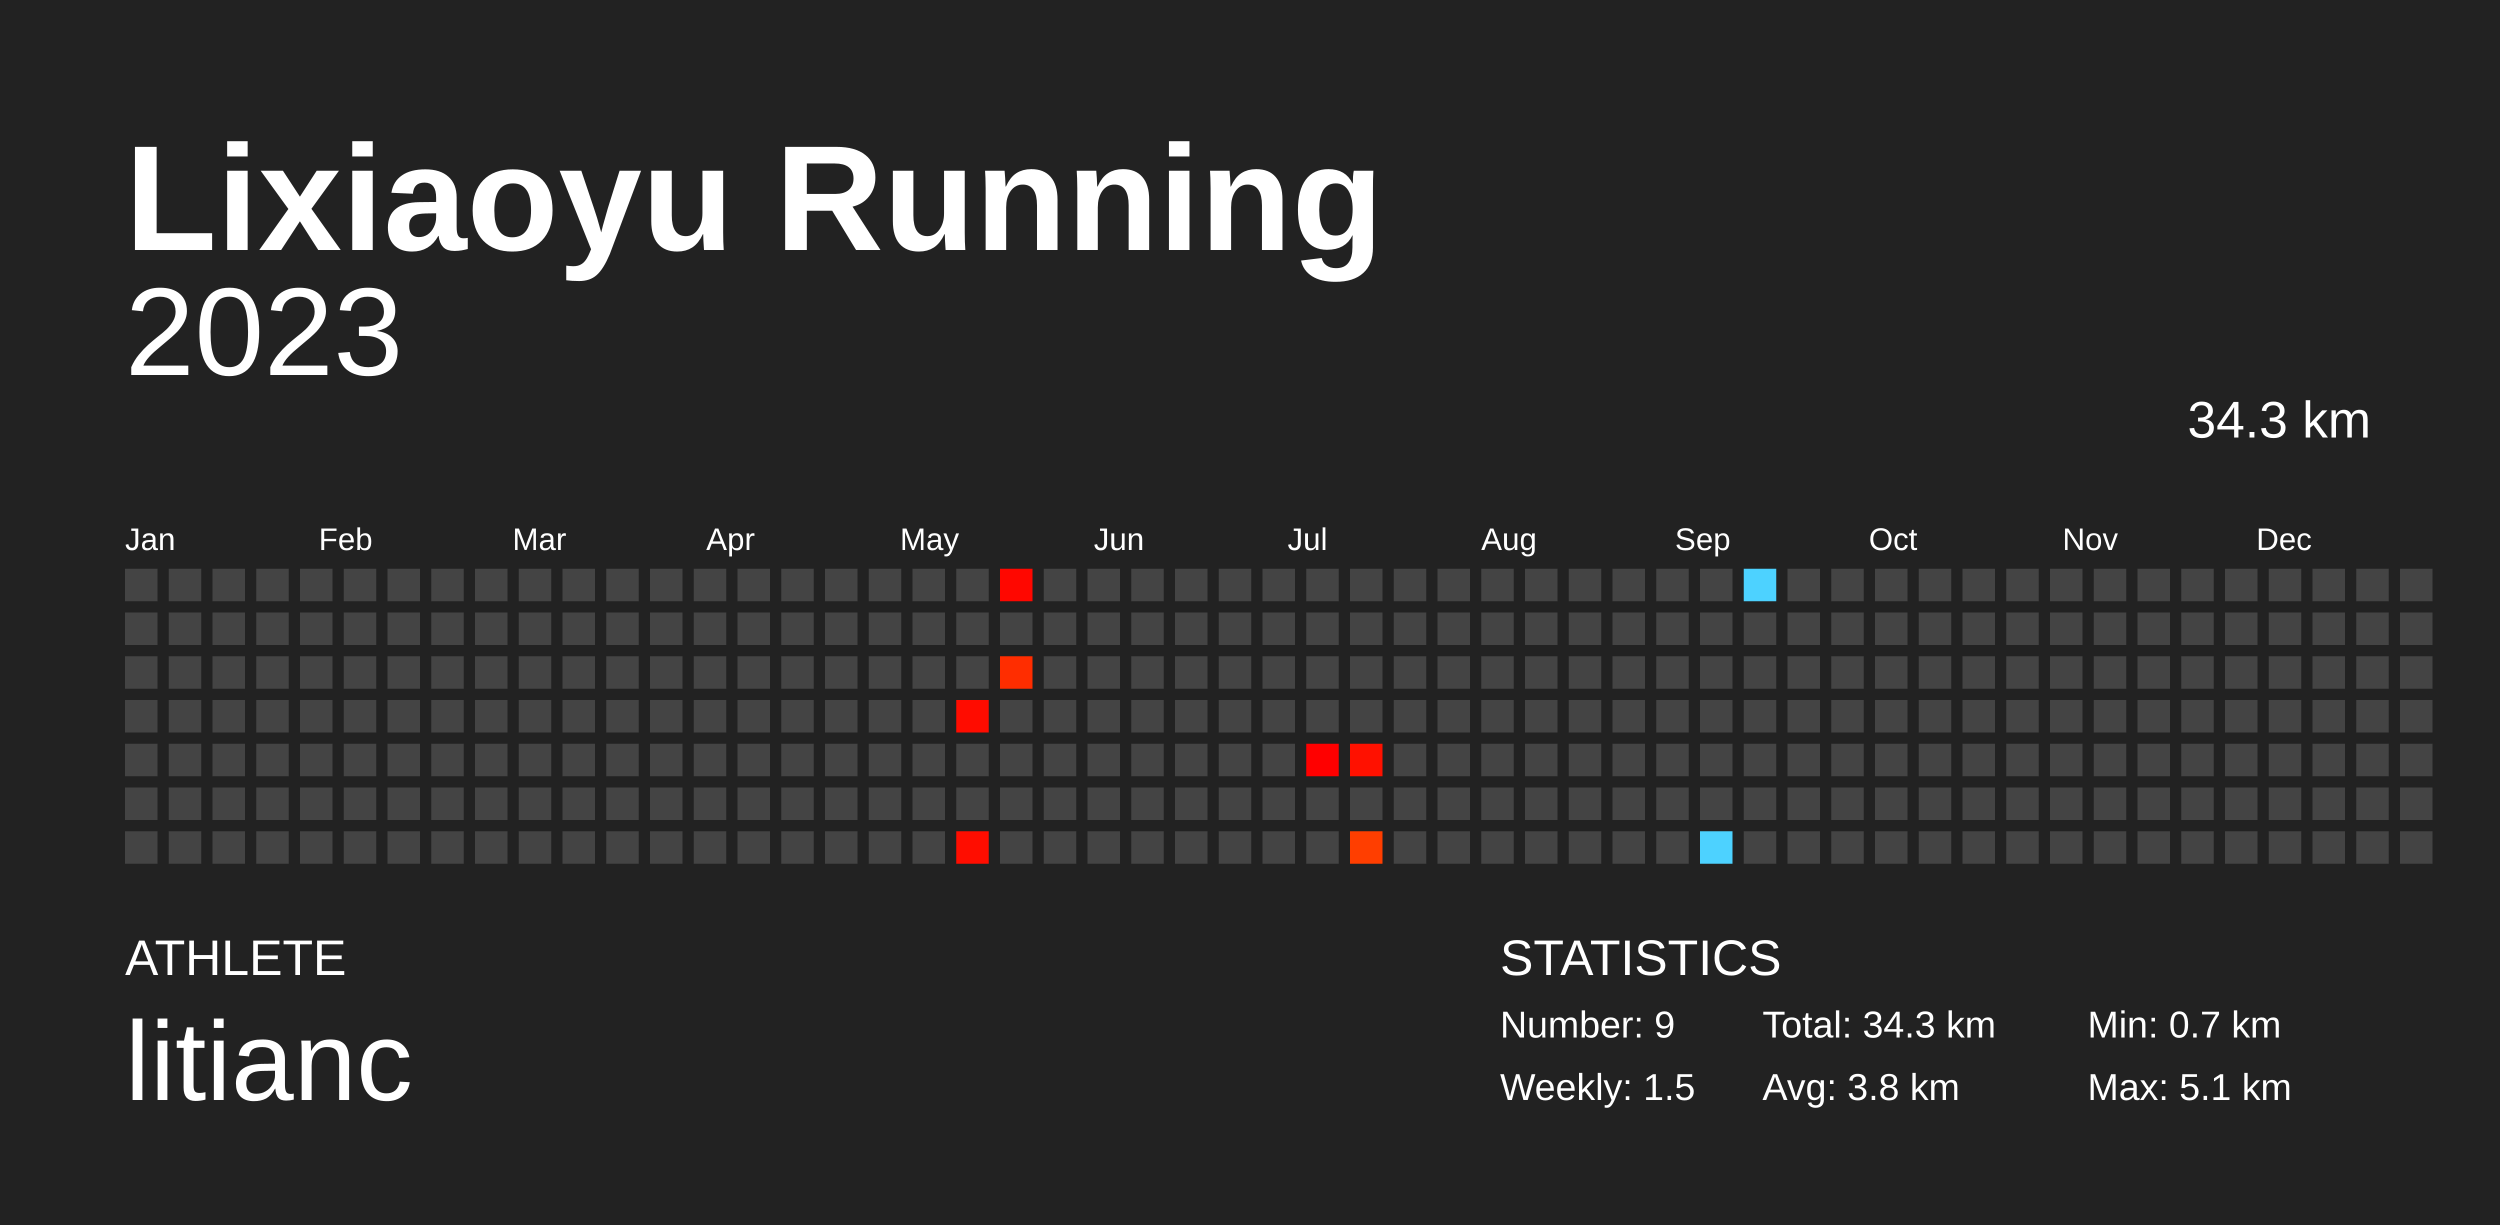
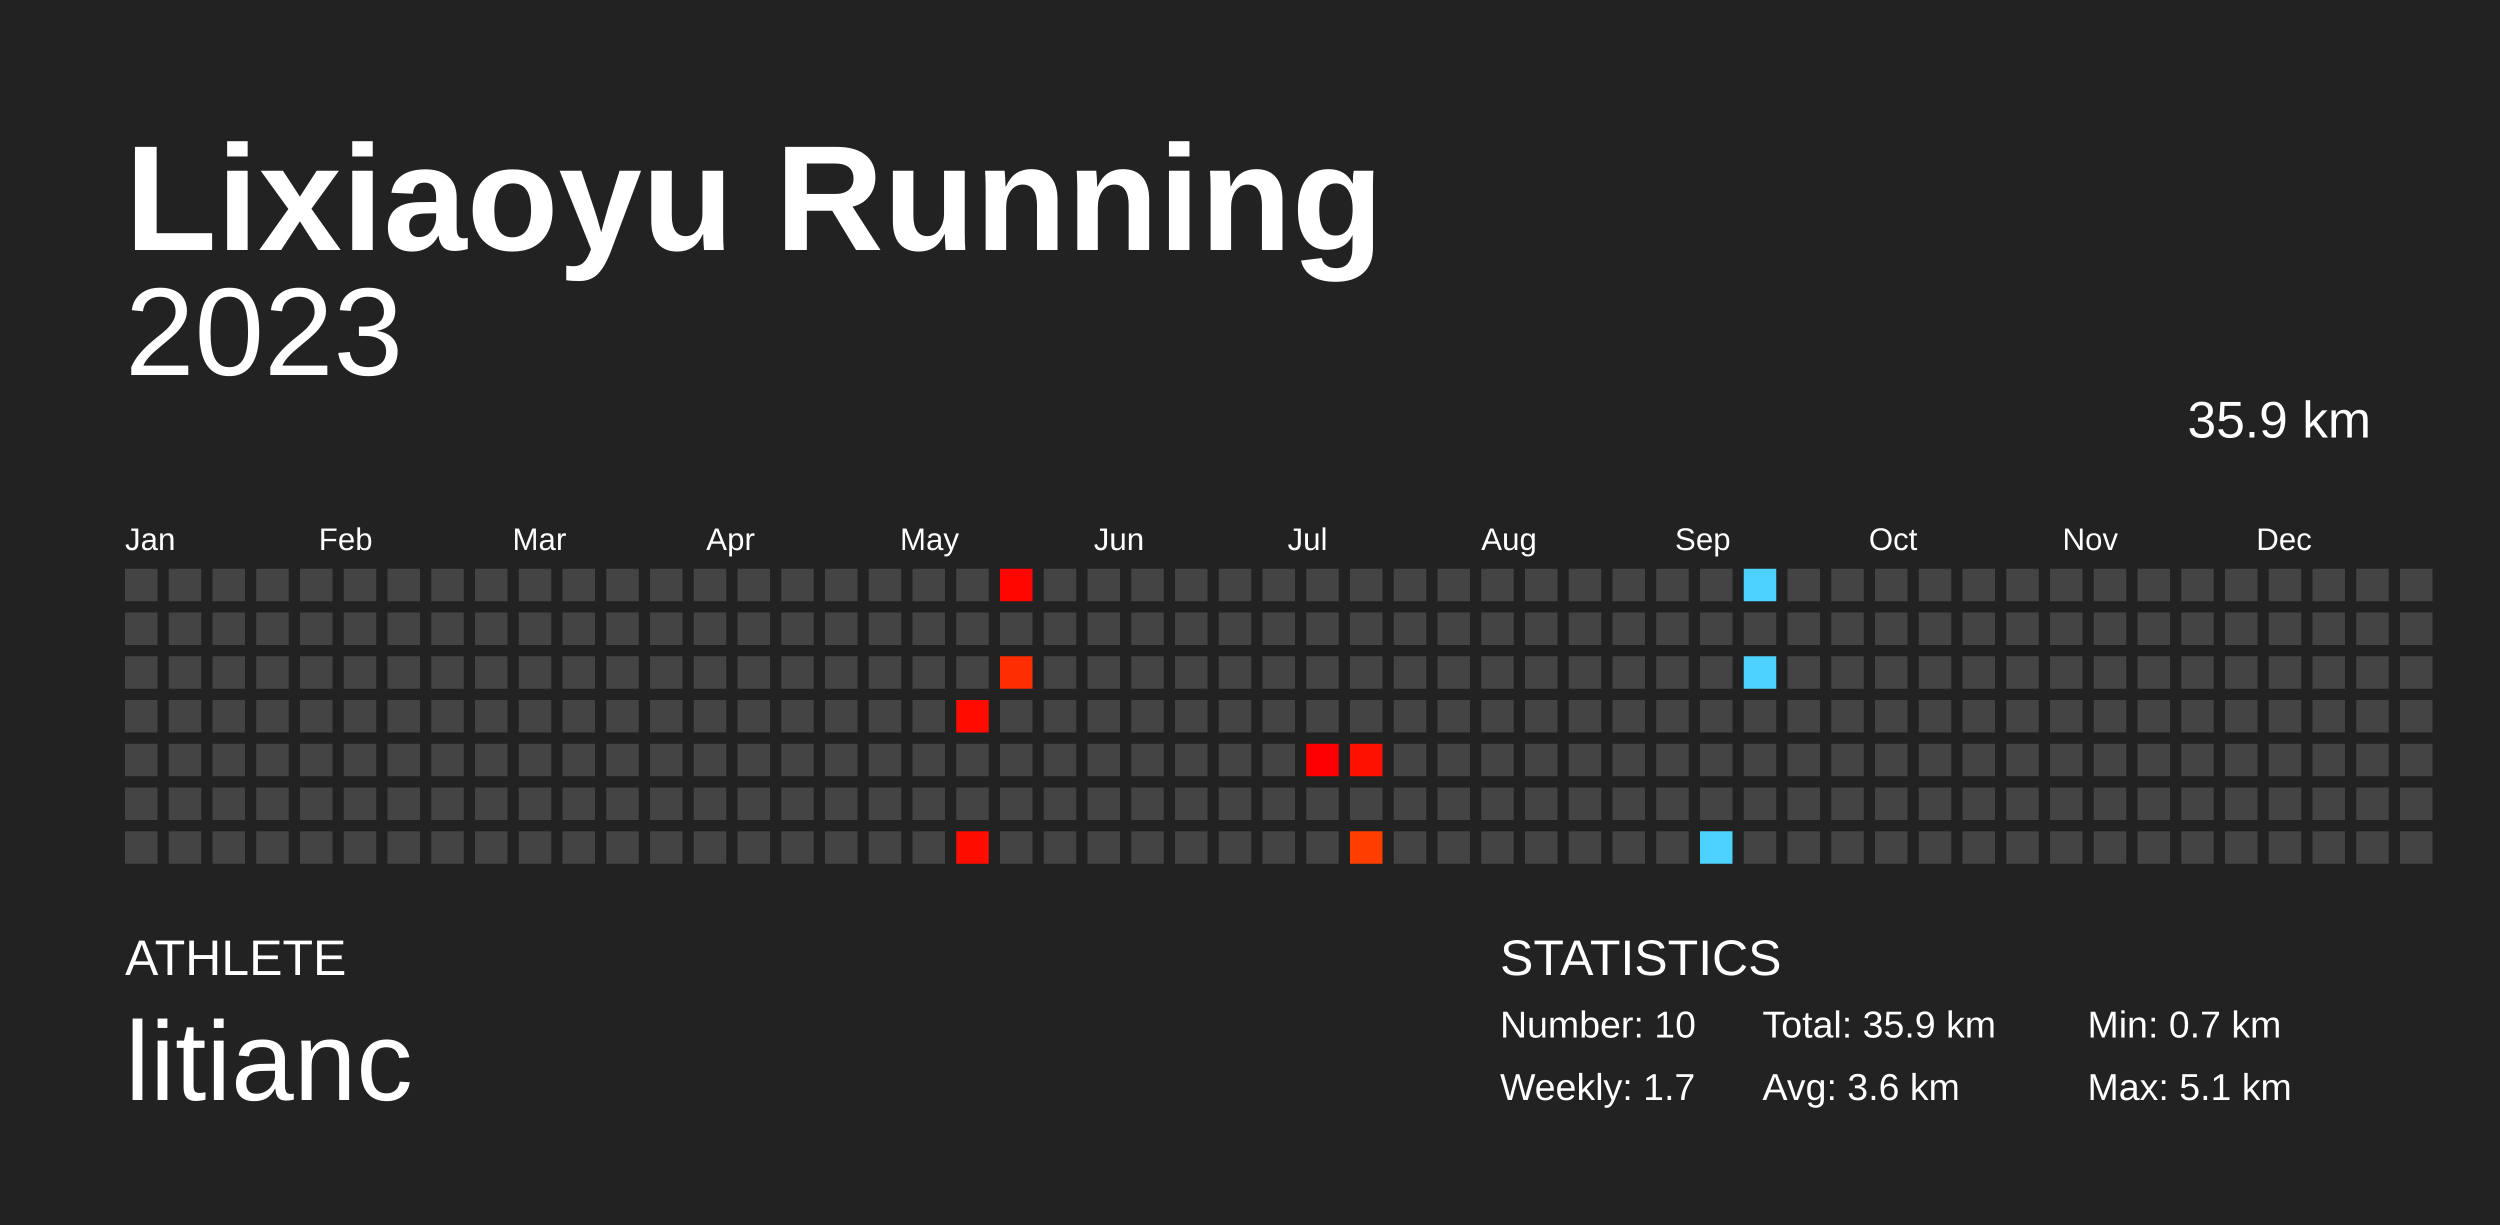
<svg xmlns="http://www.w3.org/2000/svg" baseProfile="full" height="98mm" version="1.1" viewBox="0,0,200,98" width="200mm">
  <defs />
  <rect fill="#222222" height="98" width="200" x="0" y="0" />
  <text fill="#FFFFFF" style="font-size:12px; font-family:Arial; font-weight:bold;" x="10" y="20">Lixiaoyu Running</text>
  <text fill="#FFFFFF" style="font-size:4px; font-family:Arial" x="10" y="78">ATHLETE</text>
  <text fill="#FFFFFF" style="font-size:9px; font-family:Arial" x="10" y="88">litianc</text>
  <text fill="#FFFFFF" style="font-size:4px; font-family:Arial" x="120" y="78">STATISTICS</text>
-   <text fill="#FFFFFF" style="font-size:3px; font-family:Arial" x="120" y="83">Number: 9</text>
-   <text fill="#FFFFFF" style="font-size:3px; font-family:Arial" x="120" y="88">Weekly: 1.5</text>
-   <text fill="#FFFFFF" style="font-size:3px; font-family:Arial" x="141" y="83">Total: 34.3 km</text>
-   <text fill="#FFFFFF" style="font-size:3px; font-family:Arial" x="141" y="88">Avg: 3.8 km</text>
+   <text fill="#FFFFFF" style="font-size:3px; font-family:Arial" x="120" y="83">Number: 10</text>
+   <text fill="#FFFFFF" style="font-size:3px; font-family:Arial" x="120" y="88">Weekly: 1.7</text>
+   <text fill="#FFFFFF" style="font-size:3px; font-family:Arial" x="141" y="83">Total: 35.9 km</text>
+   <text fill="#FFFFFF" style="font-size:3px; font-family:Arial" x="141" y="88">Avg: 3.6 km</text>
  <text fill="#FFFFFF" style="font-size:3px; font-family:Arial" x="167" y="83">Min: 0.7 km</text>
  <text fill="#FFFFFF" style="font-size:3px; font-family:Arial" x="167" y="88">Max: 5.1 km</text>
  <text alignment-baseline="hanging" fill="#FFFFFF" style="font-size:10.0px; font-family:Arial;" x="10" y="30">2023</text>
-   <text alignment-baseline="hanging" fill="#FFFFFF" style="font-size:4.125px; font-family:Arial;" x="175" y="35">34.3 km</text>
+   <text alignment-baseline="hanging" fill="#FFFFFF" style="font-size:4.125px; font-family:Arial;" x="175" y="35">35.9 km</text>
  <text fill="#FFFFFF" style="font-size:2.5px; font-family:Arial" x="10.0" y="44">Jan</text>
  <text fill="#FFFFFF" style="font-size:2.5px; font-family:Arial" x="25.5" y="44">Feb</text>
  <text fill="#FFFFFF" style="font-size:2.5px; font-family:Arial" x="41.0" y="44">Mar</text>
  <text fill="#FFFFFF" style="font-size:2.5px; font-family:Arial" x="56.5" y="44">Apr</text>
  <text fill="#FFFFFF" style="font-size:2.5px; font-family:Arial" x="72.0" y="44">May</text>
  <text fill="#FFFFFF" style="font-size:2.5px; font-family:Arial" x="87.5" y="44">Jun</text>
  <text fill="#FFFFFF" style="font-size:2.5px; font-family:Arial" x="103.0" y="44">Jul</text>
  <text fill="#FFFFFF" style="font-size:2.5px; font-family:Arial" x="118.5" y="44">Aug</text>
  <text fill="#FFFFFF" style="font-size:2.5px; font-family:Arial" x="134.0" y="44">Sep</text>
  <text fill="#FFFFFF" style="font-size:2.5px; font-family:Arial" x="149.5" y="44">Oct</text>
  <text fill="#FFFFFF" style="font-size:2.5px; font-family:Arial" x="165.0" y="44">Nov</text>
  <text fill="#FFFFFF" style="font-size:2.5px; font-family:Arial" x="180.5" y="44">Dec</text>
  <rect fill="#444444" height="2.6" width="2.6" x="10.0" y="45.5" />
  <rect fill="#444444" height="2.6" width="2.6" x="10.0" y="49.0" />
  <rect fill="#444444" height="2.6" width="2.6" x="10.0" y="52.5" />
  <rect fill="#444444" height="2.6" width="2.6" x="10.0" y="56.0" />
  <rect fill="#444444" height="2.6" width="2.6" x="10.0" y="59.5" />
  <rect fill="#444444" height="2.6" width="2.6" x="10.0" y="63.0" />
  <rect fill="#444444" height="2.6" width="2.6" x="10.0" y="66.5" />
  <rect fill="#444444" height="2.6" width="2.6" x="13.5" y="45.5" />
  <rect fill="#444444" height="2.6" width="2.6" x="13.5" y="49.0" />
  <rect fill="#444444" height="2.6" width="2.6" x="13.5" y="52.5" />
  <rect fill="#444444" height="2.6" width="2.6" x="13.5" y="56.0" />
  <rect fill="#444444" height="2.6" width="2.6" x="13.5" y="59.5" />
  <rect fill="#444444" height="2.6" width="2.6" x="13.5" y="63.0" />
  <rect fill="#444444" height="2.6" width="2.6" x="13.5" y="66.5" />
  <rect fill="#444444" height="2.6" width="2.6" x="17.0" y="45.5" />
  <rect fill="#444444" height="2.6" width="2.6" x="17.0" y="49.0" />
  <rect fill="#444444" height="2.6" width="2.6" x="17.0" y="52.5" />
  <rect fill="#444444" height="2.6" width="2.6" x="17.0" y="56.0" />
  <rect fill="#444444" height="2.6" width="2.6" x="17.0" y="59.5" />
  <rect fill="#444444" height="2.6" width="2.6" x="17.0" y="63.0" />
  <rect fill="#444444" height="2.6" width="2.6" x="17.0" y="66.5" />
  <rect fill="#444444" height="2.6" width="2.6" x="20.5" y="45.5" />
  <rect fill="#444444" height="2.6" width="2.6" x="20.5" y="49.0" />
  <rect fill="#444444" height="2.6" width="2.6" x="20.5" y="52.5" />
  <rect fill="#444444" height="2.6" width="2.6" x="20.5" y="56.0" />
  <rect fill="#444444" height="2.6" width="2.6" x="20.5" y="59.5" />
  <rect fill="#444444" height="2.6" width="2.6" x="20.5" y="63.0" />
  <rect fill="#444444" height="2.6" width="2.6" x="20.5" y="66.5" />
  <rect fill="#444444" height="2.6" width="2.6" x="24.0" y="45.5" />
  <rect fill="#444444" height="2.6" width="2.6" x="24.0" y="49.0" />
  <rect fill="#444444" height="2.6" width="2.6" x="24.0" y="52.5" />
  <rect fill="#444444" height="2.6" width="2.6" x="24.0" y="56.0" />
  <rect fill="#444444" height="2.6" width="2.6" x="24.0" y="59.5" />
  <rect fill="#444444" height="2.6" width="2.6" x="24.0" y="63.0" />
  <rect fill="#444444" height="2.6" width="2.6" x="24.0" y="66.5" />
  <rect fill="#444444" height="2.6" width="2.6" x="27.5" y="45.5" />
  <rect fill="#444444" height="2.6" width="2.6" x="27.5" y="49.0" />
  <rect fill="#444444" height="2.6" width="2.6" x="27.5" y="52.5" />
  <rect fill="#444444" height="2.6" width="2.6" x="27.5" y="56.0" />
  <rect fill="#444444" height="2.6" width="2.6" x="27.5" y="59.5" />
  <rect fill="#444444" height="2.6" width="2.6" x="27.5" y="63.0" />
  <rect fill="#444444" height="2.6" width="2.6" x="27.5" y="66.5" />
  <rect fill="#444444" height="2.6" width="2.6" x="31.0" y="45.5" />
  <rect fill="#444444" height="2.6" width="2.6" x="31.0" y="49.0" />
  <rect fill="#444444" height="2.6" width="2.6" x="31.0" y="52.5" />
  <rect fill="#444444" height="2.6" width="2.6" x="31.0" y="56.0" />
  <rect fill="#444444" height="2.6" width="2.6" x="31.0" y="59.5" />
  <rect fill="#444444" height="2.6" width="2.6" x="31.0" y="63.0" />
  <rect fill="#444444" height="2.6" width="2.6" x="31.0" y="66.5" />
  <rect fill="#444444" height="2.6" width="2.6" x="34.5" y="45.5" />
  <rect fill="#444444" height="2.6" width="2.6" x="34.5" y="49.0" />
  <rect fill="#444444" height="2.6" width="2.6" x="34.5" y="52.5" />
  <rect fill="#444444" height="2.6" width="2.6" x="34.5" y="56.0" />
  <rect fill="#444444" height="2.6" width="2.6" x="34.5" y="59.5" />
  <rect fill="#444444" height="2.6" width="2.6" x="34.5" y="63.0" />
  <rect fill="#444444" height="2.6" width="2.6" x="34.5" y="66.5" />
  <rect fill="#444444" height="2.6" width="2.6" x="38.0" y="45.5" />
  <rect fill="#444444" height="2.6" width="2.6" x="38.0" y="49.0" />
  <rect fill="#444444" height="2.6" width="2.6" x="38.0" y="52.5" />
  <rect fill="#444444" height="2.6" width="2.6" x="38.0" y="56.0" />
  <rect fill="#444444" height="2.6" width="2.6" x="38.0" y="59.5" />
  <rect fill="#444444" height="2.6" width="2.6" x="38.0" y="63.0" />
  <rect fill="#444444" height="2.6" width="2.6" x="38.0" y="66.5" />
  <rect fill="#444444" height="2.6" width="2.6" x="41.5" y="45.5" />
  <rect fill="#444444" height="2.6" width="2.6" x="41.5" y="49.0" />
  <rect fill="#444444" height="2.6" width="2.6" x="41.5" y="52.5" />
  <rect fill="#444444" height="2.6" width="2.6" x="41.5" y="56.0" />
  <rect fill="#444444" height="2.6" width="2.6" x="41.5" y="59.5" />
  <rect fill="#444444" height="2.6" width="2.6" x="41.5" y="63.0" />
  <rect fill="#444444" height="2.6" width="2.6" x="41.5" y="66.5" />
  <rect fill="#444444" height="2.6" width="2.6" x="45.0" y="45.5" />
  <rect fill="#444444" height="2.6" width="2.6" x="45.0" y="49.0" />
  <rect fill="#444444" height="2.6" width="2.6" x="45.0" y="52.5" />
  <rect fill="#444444" height="2.6" width="2.6" x="45.0" y="56.0" />
  <rect fill="#444444" height="2.6" width="2.6" x="45.0" y="59.5" />
  <rect fill="#444444" height="2.6" width="2.6" x="45.0" y="63.0" />
  <rect fill="#444444" height="2.6" width="2.6" x="45.0" y="66.5" />
  <rect fill="#444444" height="2.6" width="2.6" x="48.5" y="45.5" />
  <rect fill="#444444" height="2.6" width="2.6" x="48.5" y="49.0" />
  <rect fill="#444444" height="2.6" width="2.6" x="48.5" y="52.5" />
  <rect fill="#444444" height="2.6" width="2.6" x="48.5" y="56.0" />
  <rect fill="#444444" height="2.6" width="2.6" x="48.5" y="59.5" />
  <rect fill="#444444" height="2.6" width="2.6" x="48.5" y="63.0" />
  <rect fill="#444444" height="2.6" width="2.6" x="48.5" y="66.5" />
  <rect fill="#444444" height="2.6" width="2.6" x="52.0" y="45.5" />
  <rect fill="#444444" height="2.6" width="2.6" x="52.0" y="49.0" />
  <rect fill="#444444" height="2.6" width="2.6" x="52.0" y="52.5" />
  <rect fill="#444444" height="2.6" width="2.6" x="52.0" y="56.0" />
  <rect fill="#444444" height="2.6" width="2.6" x="52.0" y="59.5" />
  <rect fill="#444444" height="2.6" width="2.6" x="52.0" y="63.0" />
  <rect fill="#444444" height="2.6" width="2.6" x="52.0" y="66.5" />
  <rect fill="#444444" height="2.6" width="2.6" x="55.5" y="45.5" />
  <rect fill="#444444" height="2.6" width="2.6" x="55.5" y="49.0" />
  <rect fill="#444444" height="2.6" width="2.6" x="55.5" y="52.5" />
  <rect fill="#444444" height="2.6" width="2.6" x="55.5" y="56.0" />
  <rect fill="#444444" height="2.6" width="2.6" x="55.5" y="59.5" />
  <rect fill="#444444" height="2.6" width="2.6" x="55.5" y="63.0" />
  <rect fill="#444444" height="2.6" width="2.6" x="55.5" y="66.5" />
  <rect fill="#444444" height="2.6" width="2.6" x="59.0" y="45.5" />
  <rect fill="#444444" height="2.6" width="2.6" x="59.0" y="49.0" />
  <rect fill="#444444" height="2.6" width="2.6" x="59.0" y="52.5" />
  <rect fill="#444444" height="2.6" width="2.6" x="59.0" y="56.0" />
  <rect fill="#444444" height="2.6" width="2.6" x="59.0" y="59.5" />
  <rect fill="#444444" height="2.6" width="2.6" x="59.0" y="63.0" />
  <rect fill="#444444" height="2.6" width="2.6" x="59.0" y="66.5" />
  <rect fill="#444444" height="2.6" width="2.6" x="62.5" y="45.5" />
  <rect fill="#444444" height="2.6" width="2.6" x="62.5" y="49.0" />
  <rect fill="#444444" height="2.6" width="2.6" x="62.5" y="52.5" />
  <rect fill="#444444" height="2.6" width="2.6" x="62.5" y="56.0" />
  <rect fill="#444444" height="2.6" width="2.6" x="62.5" y="59.5" />
  <rect fill="#444444" height="2.6" width="2.6" x="62.5" y="63.0" />
  <rect fill="#444444" height="2.6" width="2.6" x="62.5" y="66.5" />
  <rect fill="#444444" height="2.6" width="2.6" x="66.0" y="45.5" />
  <rect fill="#444444" height="2.6" width="2.6" x="66.0" y="49.0" />
  <rect fill="#444444" height="2.6" width="2.6" x="66.0" y="52.5" />
  <rect fill="#444444" height="2.6" width="2.6" x="66.0" y="56.0" />
  <rect fill="#444444" height="2.6" width="2.6" x="66.0" y="59.5" />
  <rect fill="#444444" height="2.6" width="2.6" x="66.0" y="63.0" />
  <rect fill="#444444" height="2.6" width="2.6" x="66.0" y="66.5" />
  <rect fill="#444444" height="2.6" width="2.6" x="69.5" y="45.5" />
  <rect fill="#444444" height="2.6" width="2.6" x="69.5" y="49.0" />
  <rect fill="#444444" height="2.6" width="2.6" x="69.5" y="52.5" />
  <rect fill="#444444" height="2.6" width="2.6" x="69.5" y="56.0" />
  <rect fill="#444444" height="2.6" width="2.6" x="69.5" y="59.5" />
  <rect fill="#444444" height="2.6" width="2.6" x="69.5" y="63.0" />
  <rect fill="#444444" height="2.6" width="2.6" x="69.5" y="66.5" />
  <rect fill="#444444" height="2.6" width="2.6" x="73.0" y="45.5" />
  <rect fill="#444444" height="2.6" width="2.6" x="73.0" y="49.0" />
  <rect fill="#444444" height="2.6" width="2.6" x="73.0" y="52.5" />
  <rect fill="#444444" height="2.6" width="2.6" x="73.0" y="56.0" />
  <rect fill="#444444" height="2.6" width="2.6" x="73.0" y="59.5" />
  <rect fill="#444444" height="2.6" width="2.6" x="73.0" y="63.0" />
  <rect fill="#444444" height="2.6" width="2.6" x="73.0" y="66.5" />
  <rect fill="#444444" height="2.6" width="2.6" x="76.5" y="45.5" />
  <rect fill="#444444" height="2.6" width="2.6" x="76.5" y="49.0" />
  <rect fill="#444444" height="2.6" width="2.6" x="76.5" y="52.5" />
  <rect fill="#ff0c00" height="2.6" width="2.6" x="76.5" y="56.0" />
  <rect fill="#444444" height="2.6" width="2.6" x="76.5" y="59.5" />
  <rect fill="#444444" height="2.6" width="2.6" x="76.5" y="63.0" />
  <rect fill="#ff0d00" height="2.6" width="2.6" x="76.5" y="66.5" />
  <rect fill="#ff0700" height="2.6" width="2.6" x="80.0" y="45.5" />
  <rect fill="#444444" height="2.6" width="2.6" x="80.0" y="49.0" />
  <rect fill="#ff2d00" height="2.6" width="2.6" x="80.0" y="52.5" />
  <rect fill="#444444" height="2.6" width="2.6" x="80.0" y="56.0" />
  <rect fill="#444444" height="2.6" width="2.6" x="80.0" y="59.5" />
  <rect fill="#444444" height="2.6" width="2.6" x="80.0" y="63.0" />
  <rect fill="#444444" height="2.6" width="2.6" x="80.0" y="66.5" />
  <rect fill="#444444" height="2.6" width="2.6" x="83.5" y="45.5" />
  <rect fill="#444444" height="2.6" width="2.6" x="83.5" y="49.0" />
  <rect fill="#444444" height="2.6" width="2.6" x="83.5" y="52.5" />
  <rect fill="#444444" height="2.6" width="2.6" x="83.5" y="56.0" />
  <rect fill="#444444" height="2.6" width="2.6" x="83.5" y="59.5" />
  <rect fill="#444444" height="2.6" width="2.6" x="83.5" y="63.0" />
  <rect fill="#444444" height="2.6" width="2.6" x="83.5" y="66.5" />
  <rect fill="#444444" height="2.6" width="2.6" x="87.0" y="45.5" />
  <rect fill="#444444" height="2.6" width="2.6" x="87.0" y="49.0" />
  <rect fill="#444444" height="2.6" width="2.6" x="87.0" y="52.5" />
  <rect fill="#444444" height="2.6" width="2.6" x="87.0" y="56.0" />
  <rect fill="#444444" height="2.6" width="2.6" x="87.0" y="59.5" />
  <rect fill="#444444" height="2.6" width="2.6" x="87.0" y="63.0" />
  <rect fill="#444444" height="2.6" width="2.6" x="87.0" y="66.5" />
  <rect fill="#444444" height="2.6" width="2.6" x="90.5" y="45.5" />
  <rect fill="#444444" height="2.6" width="2.6" x="90.5" y="49.0" />
  <rect fill="#444444" height="2.6" width="2.6" x="90.5" y="52.5" />
  <rect fill="#444444" height="2.6" width="2.6" x="90.5" y="56.0" />
  <rect fill="#444444" height="2.6" width="2.6" x="90.5" y="59.5" />
  <rect fill="#444444" height="2.6" width="2.6" x="90.5" y="63.0" />
  <rect fill="#444444" height="2.6" width="2.6" x="90.5" y="66.5" />
  <rect fill="#444444" height="2.6" width="2.6" x="94.0" y="45.5" />
  <rect fill="#444444" height="2.6" width="2.6" x="94.0" y="49.0" />
  <rect fill="#444444" height="2.6" width="2.6" x="94.0" y="52.5" />
  <rect fill="#444444" height="2.6" width="2.6" x="94.0" y="56.0" />
  <rect fill="#444444" height="2.6" width="2.6" x="94.0" y="59.5" />
  <rect fill="#444444" height="2.6" width="2.6" x="94.0" y="63.0" />
  <rect fill="#444444" height="2.6" width="2.6" x="94.0" y="66.5" />
  <rect fill="#444444" height="2.6" width="2.6" x="97.5" y="45.5" />
  <rect fill="#444444" height="2.6" width="2.6" x="97.5" y="49.0" />
  <rect fill="#444444" height="2.6" width="2.6" x="97.5" y="52.5" />
  <rect fill="#444444" height="2.6" width="2.6" x="97.5" y="56.0" />
  <rect fill="#444444" height="2.6" width="2.6" x="97.5" y="59.5" />
  <rect fill="#444444" height="2.6" width="2.6" x="97.5" y="63.0" />
  <rect fill="#444444" height="2.6" width="2.6" x="97.5" y="66.5" />
  <rect fill="#444444" height="2.6" width="2.6" x="101.0" y="45.5" />
  <rect fill="#444444" height="2.6" width="2.6" x="101.0" y="49.0" />
  <rect fill="#444444" height="2.6" width="2.6" x="101.0" y="52.5" />
  <rect fill="#444444" height="2.6" width="2.6" x="101.0" y="56.0" />
  <rect fill="#444444" height="2.6" width="2.6" x="101.0" y="59.5" />
  <rect fill="#444444" height="2.6" width="2.6" x="101.0" y="63.0" />
  <rect fill="#444444" height="2.6" width="2.6" x="101.0" y="66.5" />
  <rect fill="#444444" height="2.6" width="2.6" x="104.5" y="45.5" />
  <rect fill="#444444" height="2.6" width="2.6" x="104.5" y="49.0" />
  <rect fill="#444444" height="2.6" width="2.6" x="104.5" y="52.5" />
  <rect fill="#444444" height="2.6" width="2.6" x="104.5" y="56.0" />
  <rect fill="#ff0000" height="2.6" width="2.6" x="104.5" y="59.5" />
  <rect fill="#444444" height="2.6" width="2.6" x="104.5" y="63.0" />
  <rect fill="#444444" height="2.6" width="2.6" x="104.5" y="66.5" />
  <rect fill="#444444" height="2.6" width="2.6" x="108.0" y="45.5" />
  <rect fill="#444444" height="2.6" width="2.6" x="108.0" y="49.0" />
  <rect fill="#444444" height="2.6" width="2.6" x="108.0" y="52.5" />
  <rect fill="#444444" height="2.6" width="2.6" x="108.0" y="56.0" />
  <rect fill="#ff1100" height="2.6" width="2.6" x="108.0" y="59.5" />
  <rect fill="#444444" height="2.6" width="2.6" x="108.0" y="63.0" />
  <rect fill="#ff3e00" height="2.6" width="2.6" x="108.0" y="66.5" />
  <rect fill="#444444" height="2.6" width="2.6" x="111.5" y="45.5" />
  <rect fill="#444444" height="2.6" width="2.6" x="111.5" y="49.0" />
  <rect fill="#444444" height="2.6" width="2.6" x="111.5" y="52.5" />
  <rect fill="#444444" height="2.6" width="2.6" x="111.5" y="56.0" />
  <rect fill="#444444" height="2.6" width="2.6" x="111.5" y="59.5" />
  <rect fill="#444444" height="2.6" width="2.6" x="111.5" y="63.0" />
  <rect fill="#444444" height="2.6" width="2.6" x="111.5" y="66.5" />
  <rect fill="#444444" height="2.6" width="2.6" x="115.0" y="45.5" />
  <rect fill="#444444" height="2.6" width="2.6" x="115.0" y="49.0" />
  <rect fill="#444444" height="2.6" width="2.6" x="115.0" y="52.5" />
  <rect fill="#444444" height="2.6" width="2.6" x="115.0" y="56.0" />
  <rect fill="#444444" height="2.6" width="2.6" x="115.0" y="59.5" />
  <rect fill="#444444" height="2.6" width="2.6" x="115.0" y="63.0" />
  <rect fill="#444444" height="2.6" width="2.6" x="115.0" y="66.5" />
  <rect fill="#444444" height="2.6" width="2.6" x="118.5" y="45.5" />
  <rect fill="#444444" height="2.6" width="2.6" x="118.5" y="49.0" />
  <rect fill="#444444" height="2.6" width="2.6" x="118.5" y="52.5" />
  <rect fill="#444444" height="2.6" width="2.6" x="118.5" y="56.0" />
  <rect fill="#444444" height="2.6" width="2.6" x="118.5" y="59.5" />
  <rect fill="#444444" height="2.6" width="2.6" x="118.5" y="63.0" />
  <rect fill="#444444" height="2.6" width="2.6" x="118.5" y="66.5" />
  <rect fill="#444444" height="2.6" width="2.6" x="122.0" y="45.5" />
  <rect fill="#444444" height="2.6" width="2.6" x="122.0" y="49.0" />
  <rect fill="#444444" height="2.6" width="2.6" x="122.0" y="52.5" />
  <rect fill="#444444" height="2.6" width="2.6" x="122.0" y="56.0" />
  <rect fill="#444444" height="2.6" width="2.6" x="122.0" y="59.5" />
  <rect fill="#444444" height="2.6" width="2.6" x="122.0" y="63.0" />
  <rect fill="#444444" height="2.6" width="2.6" x="122.0" y="66.5" />
  <rect fill="#444444" height="2.6" width="2.6" x="125.5" y="45.5" />
  <rect fill="#444444" height="2.6" width="2.6" x="125.5" y="49.0" />
  <rect fill="#444444" height="2.6" width="2.6" x="125.5" y="52.5" />
  <rect fill="#444444" height="2.6" width="2.6" x="125.5" y="56.0" />
  <rect fill="#444444" height="2.6" width="2.6" x="125.5" y="59.5" />
  <rect fill="#444444" height="2.6" width="2.6" x="125.5" y="63.0" />
  <rect fill="#444444" height="2.6" width="2.6" x="125.5" y="66.5" />
  <rect fill="#444444" height="2.6" width="2.6" x="129.0" y="45.5" />
  <rect fill="#444444" height="2.6" width="2.6" x="129.0" y="49.0" />
  <rect fill="#444444" height="2.6" width="2.6" x="129.0" y="52.5" />
  <rect fill="#444444" height="2.6" width="2.6" x="129.0" y="56.0" />
  <rect fill="#444444" height="2.6" width="2.6" x="129.0" y="59.5" />
  <rect fill="#444444" height="2.6" width="2.6" x="129.0" y="63.0" />
  <rect fill="#444444" height="2.6" width="2.6" x="129.0" y="66.5" />
  <rect fill="#444444" height="2.6" width="2.6" x="132.5" y="45.5" />
  <rect fill="#444444" height="2.6" width="2.6" x="132.5" y="49.0" />
  <rect fill="#444444" height="2.6" width="2.6" x="132.5" y="52.5" />
  <rect fill="#444444" height="2.6" width="2.6" x="132.5" y="56.0" />
  <rect fill="#444444" height="2.6" width="2.6" x="132.5" y="59.5" />
  <rect fill="#444444" height="2.6" width="2.6" x="132.5" y="63.0" />
  <rect fill="#444444" height="2.6" width="2.6" x="132.5" y="66.5" />
  <rect fill="#444444" height="2.6" width="2.6" x="136.0" y="45.5" />
  <rect fill="#444444" height="2.6" width="2.6" x="136.0" y="49.0" />
  <rect fill="#444444" height="2.6" width="2.6" x="136.0" y="52.5" />
  <rect fill="#444444" height="2.6" width="2.6" x="136.0" y="56.0" />
  <rect fill="#444444" height="2.6" width="2.6" x="136.0" y="59.5" />
  <rect fill="#444444" height="2.6" width="2.6" x="136.0" y="63.0" />
  <rect fill="#4dd2ff" height="2.6" width="2.6" x="136.0" y="66.5" />
  <rect fill="#4dd2ff" height="2.6" width="2.6" x="139.5" y="45.5" />
  <rect fill="#444444" height="2.6" width="2.6" x="139.5" y="49.0" />
-   <rect fill="#444444" height="2.6" width="2.6" x="139.5" y="52.5" />
+   <rect fill="#4dd2ff" height="2.6" width="2.6" x="139.5" y="52.5" />
  <rect fill="#444444" height="2.6" width="2.6" x="139.5" y="56.0" />
  <rect fill="#444444" height="2.6" width="2.6" x="139.5" y="59.5" />
  <rect fill="#444444" height="2.6" width="2.6" x="139.5" y="63.0" />
  <rect fill="#444444" height="2.6" width="2.6" x="139.5" y="66.5" />
  <rect fill="#444444" height="2.6" width="2.6" x="143.0" y="45.5" />
  <rect fill="#444444" height="2.6" width="2.6" x="143.0" y="49.0" />
  <rect fill="#444444" height="2.6" width="2.6" x="143.0" y="52.5" />
  <rect fill="#444444" height="2.6" width="2.6" x="143.0" y="56.0" />
  <rect fill="#444444" height="2.6" width="2.6" x="143.0" y="59.5" />
  <rect fill="#444444" height="2.6" width="2.6" x="143.0" y="63.0" />
  <rect fill="#444444" height="2.6" width="2.6" x="143.0" y="66.5" />
  <rect fill="#444444" height="2.6" width="2.6" x="146.5" y="45.5" />
  <rect fill="#444444" height="2.6" width="2.6" x="146.5" y="49.0" />
  <rect fill="#444444" height="2.6" width="2.6" x="146.5" y="52.5" />
  <rect fill="#444444" height="2.6" width="2.6" x="146.5" y="56.0" />
  <rect fill="#444444" height="2.6" width="2.6" x="146.5" y="59.5" />
  <rect fill="#444444" height="2.6" width="2.6" x="146.5" y="63.0" />
  <rect fill="#444444" height="2.6" width="2.6" x="146.5" y="66.5" />
  <rect fill="#444444" height="2.6" width="2.6" x="150.0" y="45.5" />
  <rect fill="#444444" height="2.6" width="2.6" x="150.0" y="49.0" />
  <rect fill="#444444" height="2.6" width="2.6" x="150.0" y="52.5" />
  <rect fill="#444444" height="2.6" width="2.6" x="150.0" y="56.0" />
  <rect fill="#444444" height="2.6" width="2.6" x="150.0" y="59.5" />
  <rect fill="#444444" height="2.6" width="2.6" x="150.0" y="63.0" />
  <rect fill="#444444" height="2.6" width="2.6" x="150.0" y="66.5" />
  <rect fill="#444444" height="2.6" width="2.6" x="153.5" y="45.5" />
  <rect fill="#444444" height="2.6" width="2.6" x="153.5" y="49.0" />
  <rect fill="#444444" height="2.6" width="2.6" x="153.5" y="52.5" />
  <rect fill="#444444" height="2.6" width="2.6" x="153.5" y="56.0" />
  <rect fill="#444444" height="2.6" width="2.6" x="153.5" y="59.5" />
  <rect fill="#444444" height="2.6" width="2.6" x="153.5" y="63.0" />
  <rect fill="#444444" height="2.6" width="2.6" x="153.5" y="66.5" />
  <rect fill="#444444" height="2.6" width="2.6" x="157.0" y="45.5" />
  <rect fill="#444444" height="2.6" width="2.6" x="157.0" y="49.0" />
  <rect fill="#444444" height="2.6" width="2.6" x="157.0" y="52.5" />
  <rect fill="#444444" height="2.6" width="2.6" x="157.0" y="56.0" />
  <rect fill="#444444" height="2.6" width="2.6" x="157.0" y="59.5" />
  <rect fill="#444444" height="2.6" width="2.6" x="157.0" y="63.0" />
  <rect fill="#444444" height="2.6" width="2.6" x="157.0" y="66.5" />
  <rect fill="#444444" height="2.6" width="2.6" x="160.5" y="45.5" />
  <rect fill="#444444" height="2.6" width="2.6" x="160.5" y="49.0" />
  <rect fill="#444444" height="2.6" width="2.6" x="160.5" y="52.5" />
  <rect fill="#444444" height="2.6" width="2.6" x="160.5" y="56.0" />
  <rect fill="#444444" height="2.6" width="2.6" x="160.5" y="59.5" />
  <rect fill="#444444" height="2.6" width="2.6" x="160.5" y="63.0" />
  <rect fill="#444444" height="2.6" width="2.6" x="160.5" y="66.5" />
  <rect fill="#444444" height="2.6" width="2.6" x="164.0" y="45.5" />
  <rect fill="#444444" height="2.6" width="2.6" x="164.0" y="49.0" />
  <rect fill="#444444" height="2.6" width="2.6" x="164.0" y="52.5" />
  <rect fill="#444444" height="2.6" width="2.6" x="164.0" y="56.0" />
  <rect fill="#444444" height="2.6" width="2.6" x="164.0" y="59.5" />
  <rect fill="#444444" height="2.6" width="2.6" x="164.0" y="63.0" />
  <rect fill="#444444" height="2.6" width="2.6" x="164.0" y="66.5" />
  <rect fill="#444444" height="2.6" width="2.6" x="167.5" y="45.5" />
  <rect fill="#444444" height="2.6" width="2.6" x="167.5" y="49.0" />
  <rect fill="#444444" height="2.6" width="2.6" x="167.5" y="52.5" />
  <rect fill="#444444" height="2.6" width="2.6" x="167.5" y="56.0" />
  <rect fill="#444444" height="2.6" width="2.6" x="167.5" y="59.5" />
  <rect fill="#444444" height="2.6" width="2.6" x="167.5" y="63.0" />
  <rect fill="#444444" height="2.6" width="2.6" x="167.5" y="66.5" />
  <rect fill="#444444" height="2.6" width="2.6" x="171.0" y="45.5" />
  <rect fill="#444444" height="2.6" width="2.6" x="171.0" y="49.0" />
  <rect fill="#444444" height="2.6" width="2.6" x="171.0" y="52.5" />
  <rect fill="#444444" height="2.6" width="2.6" x="171.0" y="56.0" />
  <rect fill="#444444" height="2.6" width="2.6" x="171.0" y="59.5" />
  <rect fill="#444444" height="2.6" width="2.6" x="171.0" y="63.0" />
  <rect fill="#444444" height="2.6" width="2.6" x="171.0" y="66.5" />
  <rect fill="#444444" height="2.6" width="2.6" x="174.5" y="45.5" />
  <rect fill="#444444" height="2.6" width="2.6" x="174.5" y="49.0" />
  <rect fill="#444444" height="2.6" width="2.6" x="174.5" y="52.5" />
  <rect fill="#444444" height="2.6" width="2.6" x="174.5" y="56.0" />
  <rect fill="#444444" height="2.6" width="2.6" x="174.5" y="59.5" />
  <rect fill="#444444" height="2.6" width="2.6" x="174.5" y="63.0" />
  <rect fill="#444444" height="2.6" width="2.6" x="174.5" y="66.5" />
  <rect fill="#444444" height="2.6" width="2.6" x="178.0" y="45.5" />
  <rect fill="#444444" height="2.6" width="2.6" x="178.0" y="49.0" />
  <rect fill="#444444" height="2.6" width="2.6" x="178.0" y="52.5" />
  <rect fill="#444444" height="2.6" width="2.6" x="178.0" y="56.0" />
  <rect fill="#444444" height="2.6" width="2.6" x="178.0" y="59.5" />
  <rect fill="#444444" height="2.6" width="2.6" x="178.0" y="63.0" />
  <rect fill="#444444" height="2.6" width="2.6" x="178.0" y="66.5" />
  <rect fill="#444444" height="2.6" width="2.6" x="181.5" y="45.5" />
  <rect fill="#444444" height="2.6" width="2.6" x="181.5" y="49.0" />
  <rect fill="#444444" height="2.6" width="2.6" x="181.5" y="52.5" />
  <rect fill="#444444" height="2.6" width="2.6" x="181.5" y="56.0" />
  <rect fill="#444444" height="2.6" width="2.6" x="181.5" y="59.5" />
  <rect fill="#444444" height="2.6" width="2.6" x="181.5" y="63.0" />
  <rect fill="#444444" height="2.6" width="2.6" x="181.5" y="66.5" />
  <rect fill="#444444" height="2.6" width="2.6" x="185.0" y="45.5" />
  <rect fill="#444444" height="2.6" width="2.6" x="185.0" y="49.0" />
  <rect fill="#444444" height="2.6" width="2.6" x="185.0" y="52.5" />
  <rect fill="#444444" height="2.6" width="2.6" x="185.0" y="56.0" />
  <rect fill="#444444" height="2.6" width="2.6" x="185.0" y="59.5" />
  <rect fill="#444444" height="2.6" width="2.6" x="185.0" y="63.0" />
  <rect fill="#444444" height="2.6" width="2.6" x="185.0" y="66.5" />
  <rect fill="#444444" height="2.6" width="2.6" x="188.5" y="45.5" />
  <rect fill="#444444" height="2.6" width="2.6" x="188.5" y="49.0" />
  <rect fill="#444444" height="2.6" width="2.6" x="188.5" y="52.5" />
  <rect fill="#444444" height="2.6" width="2.6" x="188.5" y="56.0" />
  <rect fill="#444444" height="2.6" width="2.6" x="188.5" y="59.5" />
  <rect fill="#444444" height="2.6" width="2.6" x="188.5" y="63.0" />
  <rect fill="#444444" height="2.6" width="2.6" x="188.5" y="66.5" />
  <rect fill="#444444" height="2.6" width="2.6" x="192.0" y="45.5" />
  <rect fill="#444444" height="2.6" width="2.6" x="192.0" y="49.0" />
  <rect fill="#444444" height="2.6" width="2.6" x="192.0" y="52.5" />
  <rect fill="#444444" height="2.6" width="2.6" x="192.0" y="56.0" />
  <rect fill="#444444" height="2.6" width="2.6" x="192.0" y="59.5" />
  <rect fill="#444444" height="2.6" width="2.6" x="192.0" y="63.0" />
  <rect fill="#444444" height="2.6" width="2.6" x="192.0" y="66.5" />
</svg>
